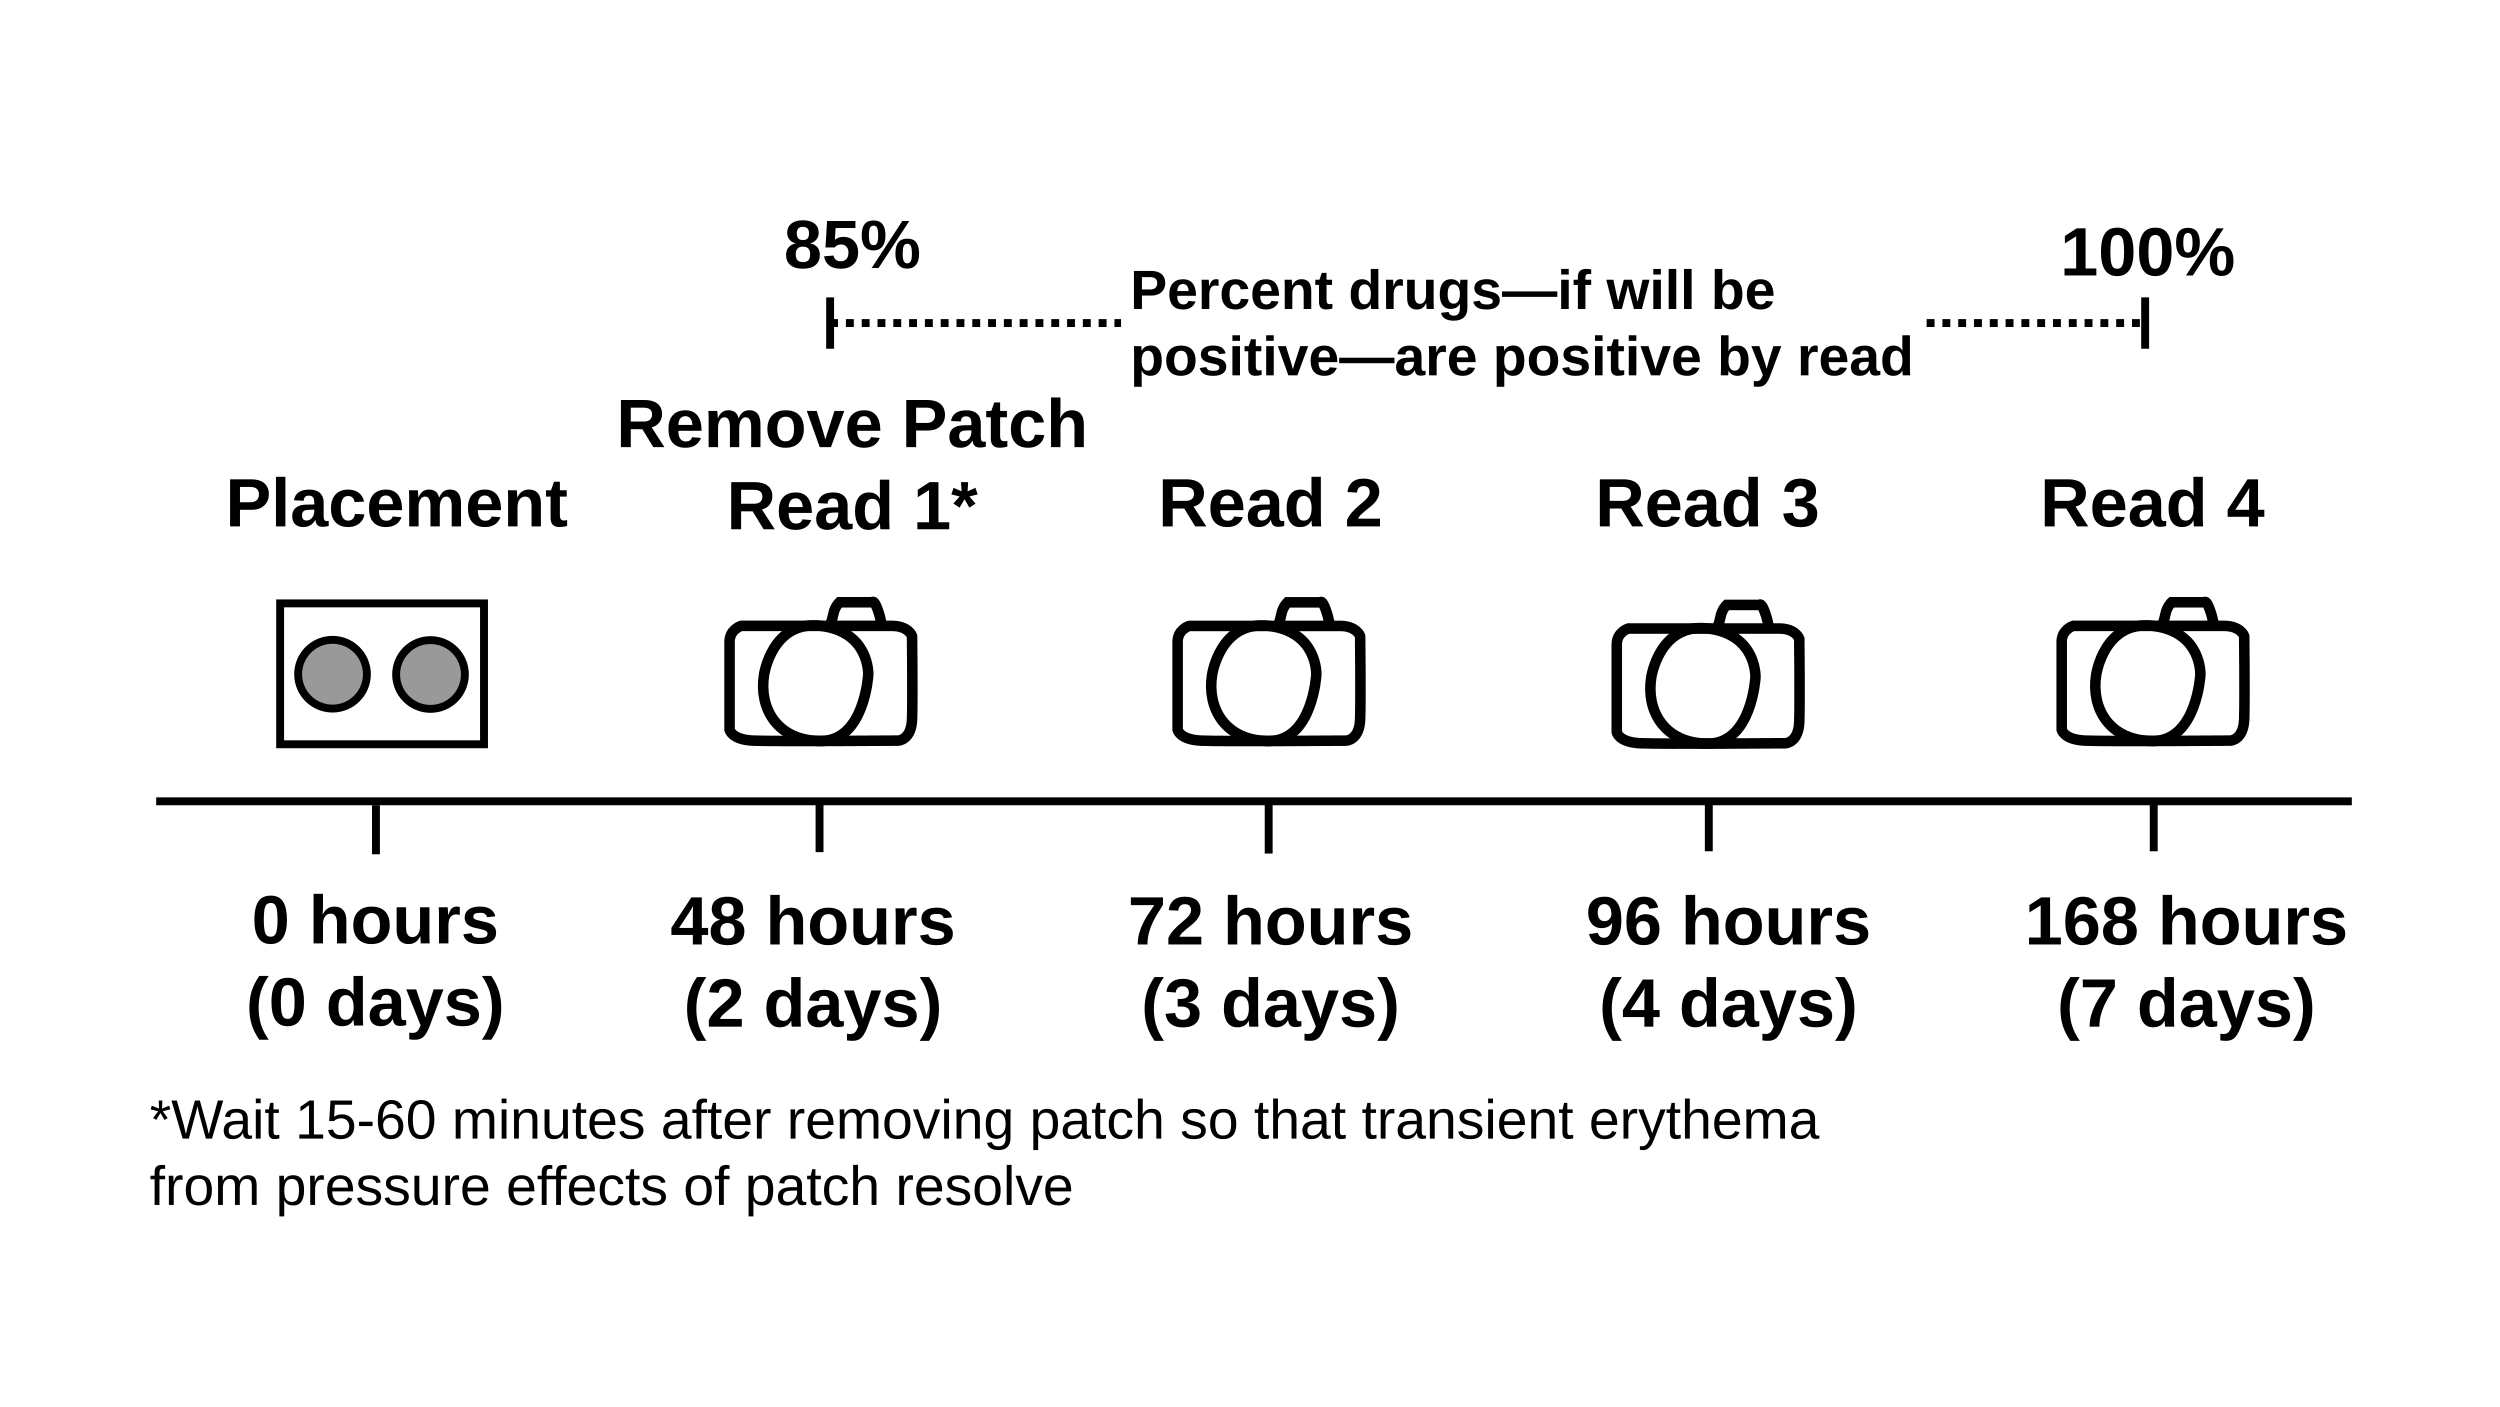
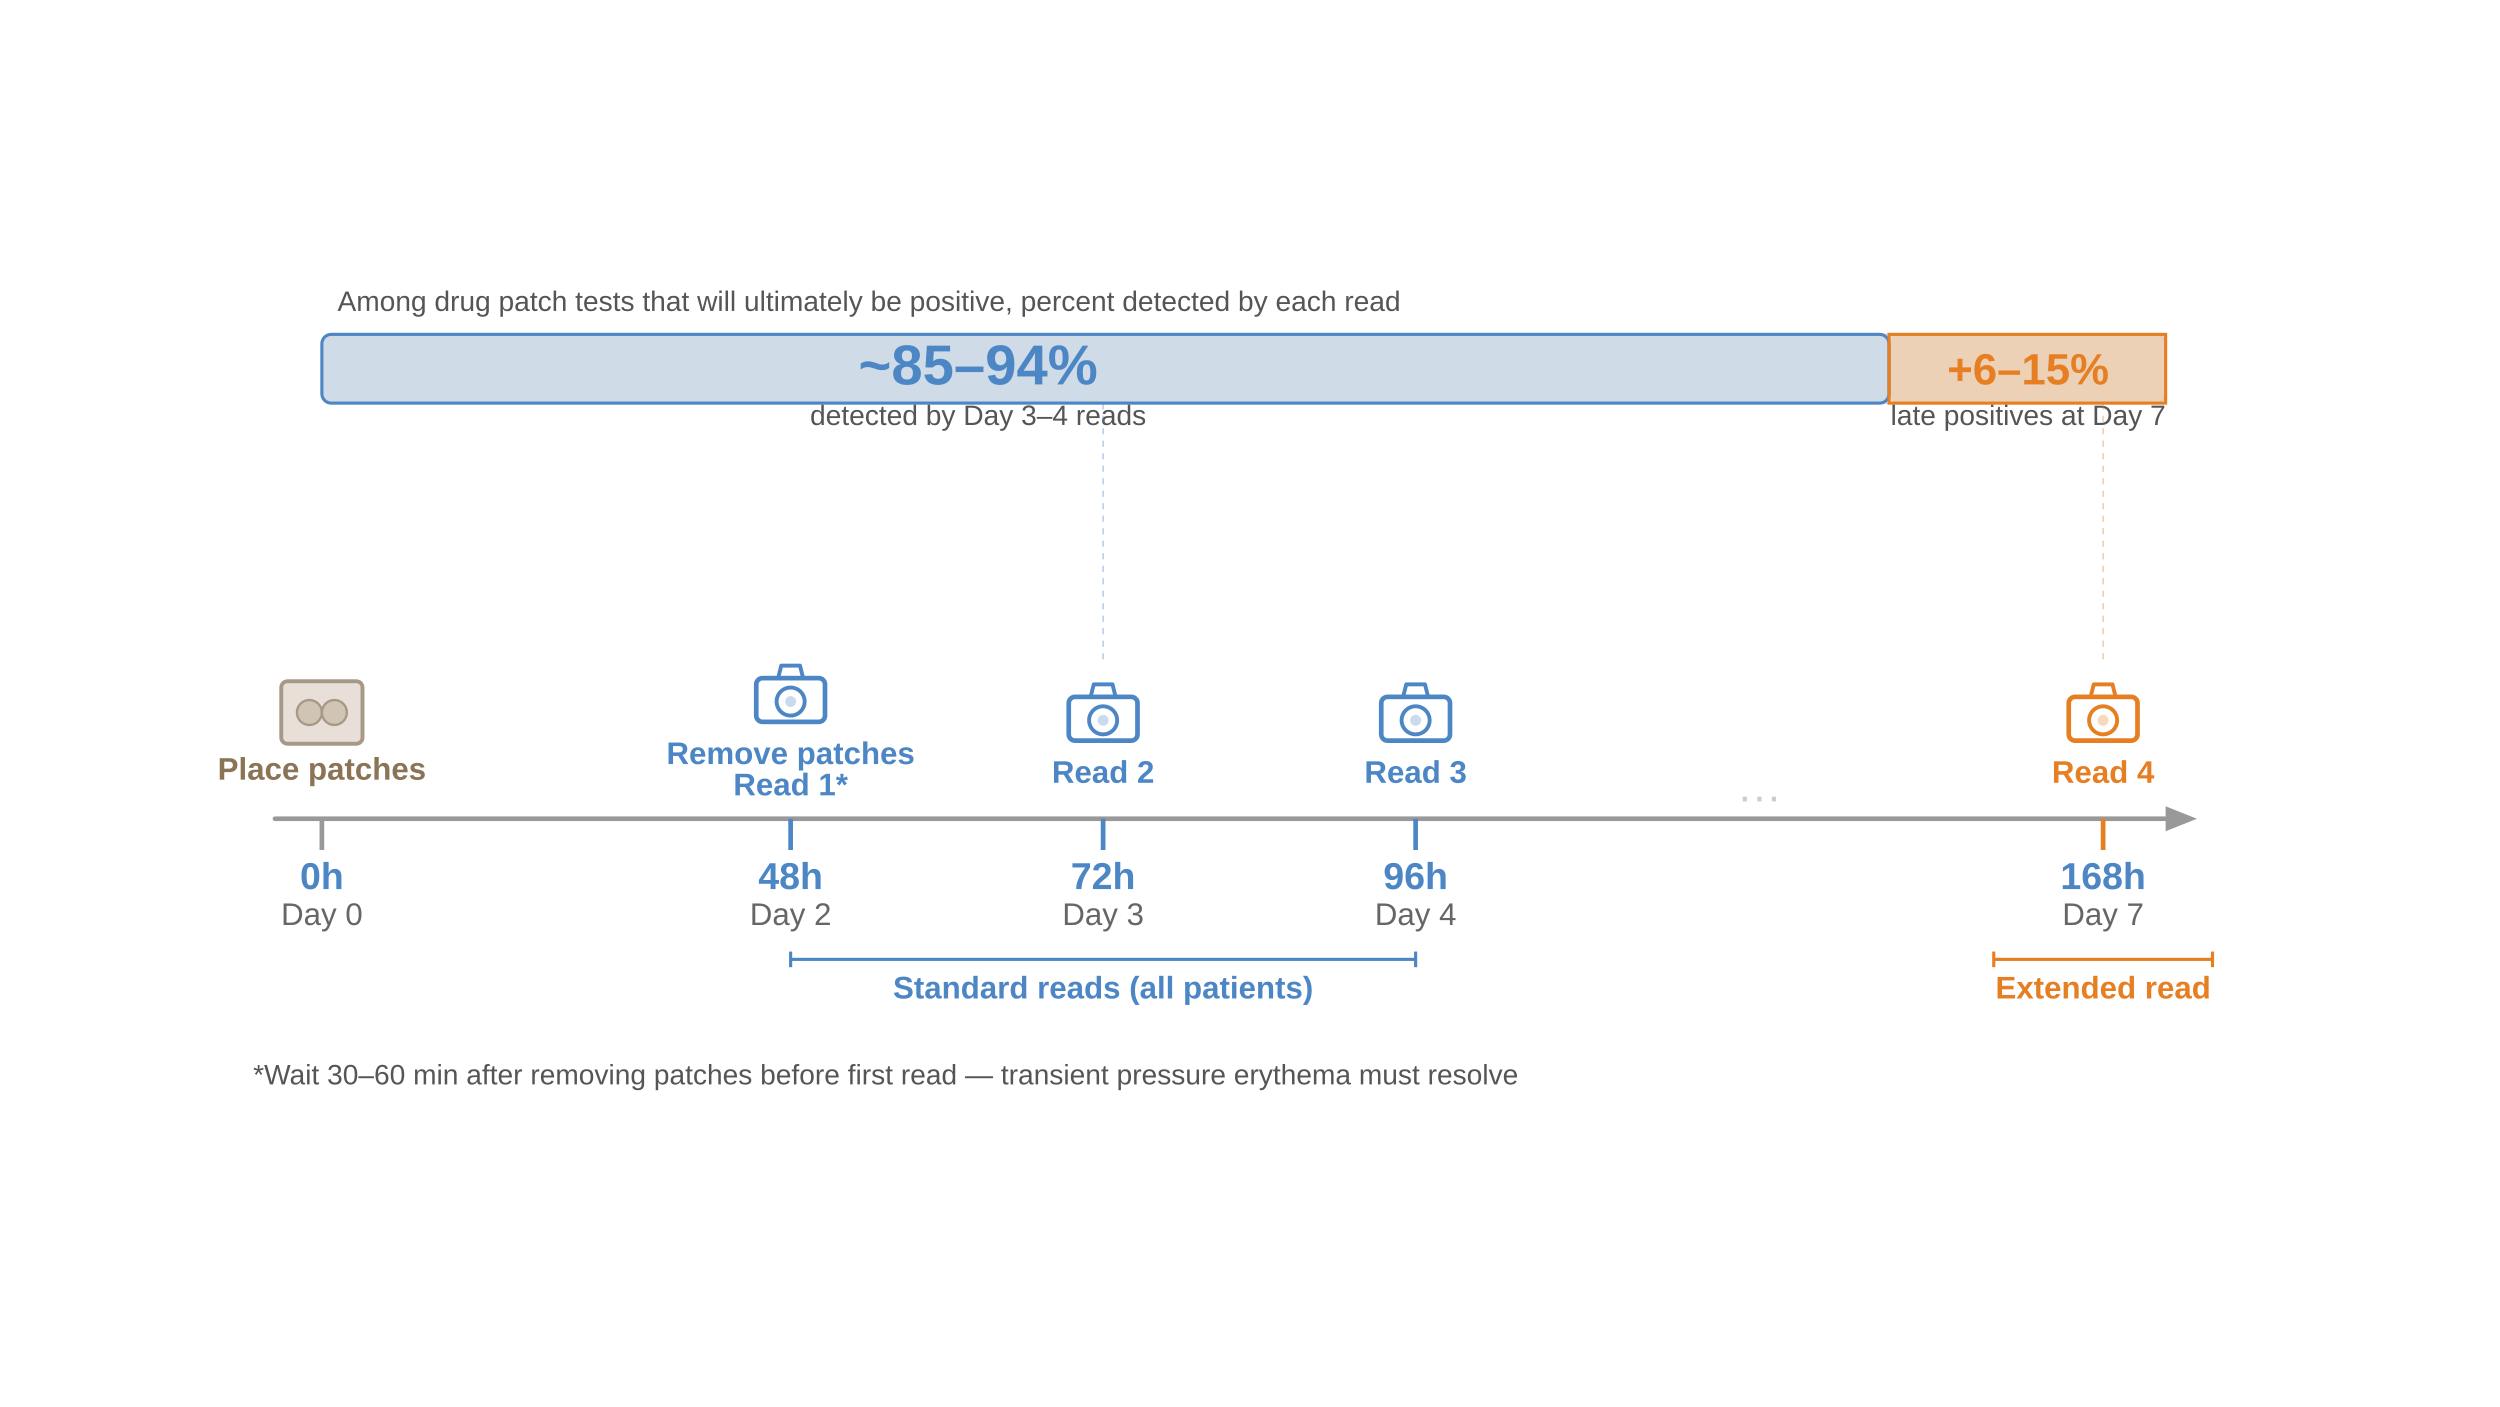
- <svg xmlns="http://www.w3.org/2000/svg" version="1.1" viewBox="0 0 1600 900" id="svg36" width="1600" height="900">
+ <svg xmlns="http://www.w3.org/2000/svg" version="1.1" viewBox="0 0 1600 900" id="svg1" width="1600" height="900">
  <defs id="defs1">
    <style id="style1">
-       .st0, .st1 {
-         font-size: 21px;
-       }
- 
-       .st0, .st2 {
-         font-family: Arial-BoldMT, Arial;
-         font-weight: 700;
-       }
- 
-       .st3 {
-         stroke-dasharray: 3 3;
-       }
- 
-       .st3, .st4, .st5, .st6 {
-         stroke: #000;
-         stroke-miterlimit: 10;
-       }
- 
-       .st3, .st4, .st6 {
-         stroke-width: 3px;
-       }
- 
-       .st3, .st5, .st6 {
-         fill: none;
-       }
- 
-       .st1 {
-         font-family: ArialMT, Arial;
-       }
- 
-       .st2 {
-         font-size: 26px;
-       }
- 
-       .st4 {
-         fill: #999;
-       }
- 
-       .st5 {
-         stroke-width: 4px;
-       }
+       .label-bold { font-family: Arial-BoldMT, Arial; font-weight: 700; font-size: 22px; fill: #212529; }
+       .label-action { font-family: Arial-BoldMT, Arial; font-weight: 700; font-size: 20px; }
+       .label-time { font-family: Arial-BoldMT, Arial; font-weight: 700; font-size: 24px; fill: #4c86c5; }
+       .label-time-sub { font-family: ArialMT, Arial; font-size: 20px; fill: #666; }
+       .label-pct { font-family: Arial-BoldMT, Arial; font-weight: 700; font-size: 36px; }
+       .label-pct-sub { font-family: ArialMT, Arial; font-size: 18px; fill: #555; }
+       .text-note { font-family: ArialMT, Arial; font-size: 20px; fill: #555; }
+       .text-note-em { font-family: Arial-BoldMT, Arial; font-weight: 700; font-size: 20px; fill: #555; }
+       .text-drug { font-family: ArialMT, Arial; font-size: 20px; }
+       .text-drug-em { font-family: Arial-BoldMT, Arial; font-weight: 700; font-size: 20px; }
    </style>
+     <symbol id="camera" viewBox="0 0 48 40">
+       <rect x="2" y="10" width="44" height="28" rx="4" fill="none" stroke="currentColor" stroke-width="3" id="rect1" />
+       <circle cx="24" cy="25" r="9" fill="none" stroke="currentColor" stroke-width="2.5" id="circle1" />
+       <circle cx="24" cy="25" r="3.5" fill="currentColor" opacity="0.3" id="circle2" />
+       <path d="M 16,10 L 18,2 L 30,2 L 32,10" fill="none" stroke="currentColor" stroke-width="2.5" stroke-linejoin="round" id="path2" />
+     </symbol>
+     <symbol id="patch" viewBox="0 0 56 44">
+       <rect x="2" y="2" width="52" height="40" rx="4" fill="#e8e0d8" stroke="#a89888" stroke-width="2.5" id="rect2" />
+       <circle cx="20" cy="22" r="8" fill="#d0c4b5" stroke="#a89888" stroke-width="1.5" id="circle3" />
+       <circle cx="36" cy="22" r="8" fill="#d0c4b5" stroke="#a89888" stroke-width="1.5" id="circle4" />
+     </symbol>
+     <linearGradient id="bar-fill" x1="0" y1="0" x2="1" y2="0">
+       <stop offset="0%" stop-color="#2d6a4f" id="stop4" />
+       <stop offset="100%" stop-color="#40916c" id="stop5" />
+     </linearGradient>
  </defs>
-   <g id="g39" transform="matrix(1.684912,0,0,1.684912,-365.0928,-100.7412)">
-     <g id="Layer_3">
-       <text class="st2" transform="translate(471.32,418.55)" id="text2">
-         <tspan x="0" y="0" id="tspan1">48 hours</tspan>
-         <tspan x="5.05" y="31.2" id="tspan2">(2 days)</tspan>
-       </text>
-       <text class="st2" transform="translate(819.04,418.55)" id="text4">
-         <tspan x="0" y="0" id="tspan3">96 hours</tspan>
-         <tspan x="5.05" y="31.2" id="tspan4">(4 days)</tspan>
-       </text>
-       <text class="st2" transform="translate(645.11,418.55)" id="text6">
-         <tspan x="0" y="0" id="tspan5">72 hours</tspan>
-         <tspan x="5.05" y="31.2" id="tspan6">(3 days)</tspan>
-       </text>
-       <text class="st2" transform="translate(985.75,418.55)" id="text8">
-         <tspan x="0" y="0" id="tspan7">168 hours</tspan>
-         <tspan x="12.28" y="31.2" id="tspan8">(7 days)</tspan>
-       </text>
-       <line class="st6" x1="1110" y1="364.16" x2="276" y2="364.16" id="line8" />
-       <line class="st6" x1="527.98" y1="364.83" x2="527.98" y2="383.47" id="line9" />
-       <line class="st6" x1="698.58" y1="365.36" x2="698.58" y2="384" id="line10" />
-       <line class="st6" x1="865.76" y1="364.5" x2="865.76" y2="383.14" id="line11" />
-       <line class="st6" x1="1034.76" y1="364.5" x2="1034.76" y2="383.14" id="line12" />
-       <text class="st1" transform="translate(273.55,492.28)" id="text13">
-         <tspan x="0" y="0" id="tspan12">*Wait 15-60 minutes after removing patch so that transient erythema</tspan>
-         <tspan x="0" y="25.2" id="tspan13">from pressure effects of patch resolve</tspan>
-       </text>
-       <text class="st2" transform="translate(514.44,161.62)" id="text14">
-         <tspan x="0" y="0" id="tspan14">85%</tspan>
-       </text>
-       <text class="st2" transform="translate(999.23,164.42)" id="text15">
-         <tspan x="0" y="0" id="tspan15">100%</tspan>
-       </text>
-       <line class="st6" x1="359.48" y1="365.63" x2="359.48" y2="384.28" id="line15" />
-       <text class="st2" transform="translate(312.29,418.14)" id="text17">
-         <tspan x="0" y="0" id="tspan16">0 hours</tspan>
-         <tspan x="-2.18" y="31.2" id="tspan17">(0 days)</tspan>
-       </text>
-       <text class="st2" transform="translate(302.35,259.74)" id="text18">
-         <tspan x="0" y="0" id="tspan18">Placement</tspan>
-       </text>
-       <text class="st2" transform="translate(450.8,229.62)" id="text20">
-         <tspan x="0" y="0" id="tspan19">Remove Patch</tspan>
-         <tspan x="41.9" y="31.2" id="tspan20">Read 1*</tspan>
-       </text>
-       <text class="st2" transform="translate(656.64,259.74)" id="text21">
-         <tspan x="0" y="0" id="tspan21">Read 2</tspan>
-       </text>
-       <text class="st2" transform="translate(822.64,259.74)" id="text22">
-         <tspan x="0" y="0" id="tspan22">Read 3</tspan>
-       </text>
-       <text class="st2" transform="translate(991.64,259.74)" id="text23">
-         <tspan x="0" y="0" id="tspan23">Read 4</tspan>
-       </text>
-       <circle class="st4" cx="342.99" cy="315.88" r="13.06" id="circle23" />
-       <rect class="st6" x="323.09" y="288.98" width="77.44" height="53.52" id="rect23" />
-       <circle class="st4" cx="380.21" cy="315.99" r="13.06" id="circle24" />
-       <g id="g26">
-         <path class="st5" d="m 999.8,303.52 v 33.41 c 0,0 0.71,3.8 8.81,4.17 8.1,0.37 55.3,0 55.3,0 0,0 4.94,-0.19 5.21,-8.1 0.27,-7.91 0,-31.63 0,-31.63 0,0 -1.36,-3.84 -7.64,-3.84 -2.64,0 -57.31,0 -57.31,0 0,0 -4.37,1.36 -4.37,6 z" id="path24" />
-         <path class="st5" d="m 1012.9,316.11 c 0,0 2.99,-20.9 21.63,-18.58 18.63,2.31 17.95,18.58 17.95,18.58 0,0 -1.38,25.07 -17.95,25.14 -16.57,0.07 -23.68,-12.42 -21.63,-25.14 z" id="path25" />
-         <path class="st5" d="m 1057.51,297.52 c 0,0 0.02,-2.05 -1.42,-6.09 -1.44,-4.03 -2.04,-2.87 -2.04,-2.87 h -12.52 c 0,0 -1.74,1.63 -2.29,4.4 -0.55,2.78 -1.28,4.38 -1.28,4.38" id="path26" />
-       </g>
-       <text class="st0" transform="translate(646,177.15)" id="text27">
-         <tspan x="0" y="0" id="tspan26">Percent drugs—if will be</tspan>
-         <tspan x="0" y="25.2" id="tspan27">positive—are positive by read</tspan>
-       </text>
-       <g id="g27">
-         <line class="st3" x1="532" y1="182.5" x2="642.5" y2="182.5" id="line27" />
-         <rect x="530.5" y="172.75" width="3" height="19.5" id="rect27" />
-       </g>
-       <g id="g28">
-         <line class="st3" x1="948.5" y1="182.5" x2="1031.5" y2="182.5" id="line28" />
-         <rect x="1030" y="172.75" width="3" height="19.5" id="rect28" />
-       </g>
-     </g>
-     <g id="Layer_4">
-       <path class="st5" d="m 664,303.53 v 33.41 c 0,0 0.71,3.8 8.81,4.17 8.1,0.37 55.3,0 55.3,0 0,0 4.94,-0.19 5.21,-8.1 0.27,-7.91 0,-31.63 0,-31.63 0,0 -1.36,-3.84 -7.64,-3.84 -2.64,0 -57.31,0 -57.31,0 0,0 -4.37,1.36 -4.37,6 z" id="path28" />
-       <path class="st5" d="m 677.09,316.12 c 0,0 2.99,-20.9 21.63,-18.58 18.64,2.32 17.95,18.58 17.95,18.58 0,0 -1.38,25.07 -17.95,25.14 -16.57,0.07 -23.68,-12.42 -21.63,-25.14 z" id="path29" />
-       <path class="st5" d="m 721.7,297.53 c 0,0 0.02,-2.05 -1.42,-6.09 -1.44,-4.04 -2.04,-2.87 -2.04,-2.87 h -12.52 c 0,0 -1.74,1.63 -2.29,4.4 -0.55,2.77 -1.28,4.38 -1.28,4.38" id="path30" />
-       <g id="g33">
-         <path class="st5" d="m 493.8,303.52 v 33.41 c 0,0 0.71,3.8 8.81,4.17 8.1,0.37 55.3,0 55.3,0 0,0 4.94,-0.19 5.21,-8.1 0.27,-7.91 0,-31.63 0,-31.63 0,0 -1.36,-3.84 -7.64,-3.84 -2.64,0 -57.31,0 -57.31,0 0,0 -4.37,1.36 -4.37,6 z" id="path31" />
-         <path class="st5" d="m 506.9,316.11 c 0,0 2.99,-20.9 21.63,-18.58 18.64,2.32 17.95,18.58 17.95,18.58 0,0 -1.38,25.07 -17.95,25.14 -16.57,0.07 -23.68,-12.42 -21.63,-25.14 z" id="path32" />
-         <path class="st5" d="m 551.51,297.52 c 0,0 0.02,-2.05 -1.42,-6.09 -1.44,-4.04 -2.04,-2.87 -2.04,-2.87 h -12.52 c 0,0 -1.74,1.63 -2.29,4.4 -0.55,2.77 -1.28,4.38 -1.28,4.38" id="path33" />
-       </g>
-       <g id="g36">
-         <path class="st5" d="m 830.8,304.52 v 33.41 c 0,0 0.71,3.8 8.81,4.17 8.1,0.37 55.3,0 55.3,0 0,0 4.94,-0.19 5.21,-8.1 0.27,-7.91 0,-31.63 0,-31.63 0,0 -1.36,-3.84 -7.64,-3.84 -2.64,0 -57.31,0 -57.31,0 0,0 -4.37,1.36 -4.37,6 z" id="path34" />
-         <path class="st5" d="m 843.9,317.11 c 0,0 2.99,-20.9 21.63,-18.58 18.64,2.32 17.95,18.58 17.95,18.58 0,0 -1.38,25.07 -17.95,25.14 -16.57,0.07 -23.68,-12.42 -21.63,-25.14 z" id="path35" />
-         <path class="st5" d="m 888.51,298.52 c 0,0 0.02,-2.05 -1.42,-6.09 -1.44,-4.03 -2.04,-2.87 -2.04,-2.87 h -12.52 c 0,0 -1.74,1.63 -2.29,4.4 -0.55,2.78 -1.28,4.38 -1.28,4.38" id="path36" />
-       </g>
-     </g>
-   </g>
+   <line x1="176" y1="524" x2="1386" y2="524" stroke="#999999" stroke-width="3" stroke-linecap="round" id="line5" />
+   <polygon points="1340,428 1340,412 1360,420 " fill="#999999" id="polygon5" transform="translate(46,104)" />
+   <line x1="206" y1="524" x2="206" y2="544" stroke="#999999" stroke-width="3" id="line6" />
+   <text class="label-time" x="206" y="569" text-anchor="middle" id="text6">0h</text>
+   <text class="label-time-sub" x="206" y="592" text-anchor="middle" id="text7">Day 0</text>
+   <use href="#patch" x="132" y="330" width="56" height="44" color="#a89888" id="use7" transform="translate(46,104)" />
+   <text class="label-action" x="206" y="499" text-anchor="middle" fill="#8b7355" id="text8">Place patches</text>
+   <line x1="506" y1="524" x2="506" y2="544" stroke="#4c86c5" stroke-width="3" id="line8" />
+   <text class="label-time" x="506" y="569" text-anchor="middle" id="text9">48h</text>
+   <text class="label-time-sub" x="506" y="592" text-anchor="middle" id="text10">Day 2</text>
+   <use href="#camera" x="436" y="320" width="48" height="40" color="#4c86c5" id="use10" transform="translate(46,104)" />
+   <text class="label-action" x="506" y="489" text-anchor="middle" fill="#4c86c5" id="text11">Remove patches</text>
+   <text class="label-action" x="506" y="509" text-anchor="middle" fill="#4c86c5" id="text12">Read 1*</text>
+   <line x1="706" y1="524" x2="706" y2="544" stroke="#4c86c5" stroke-width="3" id="line12" />
+   <text class="label-time" x="706" y="569" text-anchor="middle" id="text13">72h</text>
+   <text class="label-time-sub" x="706" y="592" text-anchor="middle" id="text14">Day 3</text>
+   <use href="#camera" x="636" y="332" width="48" height="40" color="#4c86c5" id="use14" transform="translate(46,104)" />
+   <text class="label-action" x="706" y="501" text-anchor="middle" fill="#4c86c5" id="text15">Read 2</text>
+   <line x1="906" y1="524" x2="906" y2="544" stroke="#4c86c5" stroke-width="3" id="line15" />
+   <text class="label-time" x="906" y="569" text-anchor="middle" id="text16">96h</text>
+   <text class="label-time-sub" x="906" y="592" text-anchor="middle" id="text17">Day 4</text>
+   <use href="#camera" x="836" y="332" width="48" height="40" color="#4c86c5" id="use17" transform="translate(46,104)" />
+   <text class="label-action" x="906" y="501" text-anchor="middle" fill="#4c86c5" id="text18">Read 3</text>
+   <line x1="1346" y1="524" x2="1346" y2="544" stroke="#e67e22" stroke-width="3" id="line18" />
+   <text class="label-time" x="1346" y="569" text-anchor="middle" fill="#e67e22" id="text19">168h</text>
+   <text class="label-time-sub" x="1346" y="592" text-anchor="middle" id="text20">Day 7</text>
+   <use href="#camera" x="1276" y="332" width="48" height="40" color="#e67e22" id="use20" transform="translate(46,104)" />
+   <text class="label-action" x="1346" y="501" text-anchor="middle" fill="#e67e22" id="text21">Read 4</text>
+   <text class="label-time-sub" x="1126" y="519" text-anchor="middle" style="font-size:28px;fill:#cccccc" id="text22">···</text>
+   <line x1="506" y1="614" x2="906" y2="614" stroke="#4c86c5" stroke-width="2" id="line22" />
+   <line x1="506" y1="609" x2="506" y2="619" stroke="#4c86c5" stroke-width="2" id="line23" />
+   <line x1="906" y1="609" x2="906" y2="619" stroke="#4c86c5" stroke-width="2" id="line24" />
+   <text x="706" y="639" text-anchor="middle" style="font-weight:700;font-size:20px;font-family:Arial-BoldMT, Arial;fill:#4c86c5" id="text24">Standard reads (all patients)</text>
+   <line x1="1276" y1="614" x2="1416" y2="614" stroke="#e67e22" stroke-width="2" id="line25" />
+   <line x1="1276" y1="609" x2="1276" y2="619" stroke="#e67e22" stroke-width="2" id="line26" />
+   <line x1="1416" y1="609" x2="1416" y2="619" stroke="#e67e22" stroke-width="2" id="line27" />
+   <text x="1346" y="639" text-anchor="middle" style="font-weight:700;font-size:20px;font-family:Arial-BoldMT, Arial;fill:#e67e22" id="text27">Extended read</text>
+   <text class="text-note" x="216" y="199" style="font-size:18px" id="text29">Among drug patch tests that will ultimately be positive, percent detected by each read</text>
+   <rect x="206" y="214" width="1180" height="44" rx="6" fill="#f0f0f0" stroke="#dddddd" stroke-width="1" id="rect29" />
+   <rect x="206" y="214" width="1003" height="44" rx="6" fill="#4c86c5" opacity="0.2" id="rect30" />
+   <rect x="206" y="214" width="1003" height="44" rx="6" fill="none" stroke="#4c86c5" stroke-width="2" id="rect31" />
+   <rect x="1209" y="214" width="177" height="44" rx="0" fill="#e67e22" opacity="0.15" id="rect32" />
+   <rect x="1209" y="214" width="177" height="44" fill="none" stroke="#e67e22" stroke-width="2" id="rect33" />
+   <rect x="1209" y="214" width="177" height="44" rx="6" fill="#e67e22" opacity="0.15" id="rect34" />
+   <text class="label-pct" x="626" y="246" text-anchor="middle" fill="#4c86c5" id="text34">~85–94%</text>
+   <text class="label-pct-sub" x="626" y="272" text-anchor="middle" id="text35">detected by Day 3–4 reads</text>
+   <text class="label-pct" x="1298" y="246" text-anchor="middle" fill="#e67e22" style="font-size:28px" id="text36">+6–15%</text>
+   <text class="label-pct-sub" x="1298" y="272" text-anchor="middle" id="text37">late positives at Day 7</text>
+   <line x1="706" y1="258" x2="706" y2="424" stroke="#4c86c5" stroke-width="1" stroke-dasharray="4, 4" opacity="0.4" id="line37" />
+   <line x1="1346" y1="258" x2="1346" y2="424" stroke="#e67e22" stroke-width="1" stroke-dasharray="4, 4" opacity="0.4" id="line38" />
+   <text class="text-note" x="162" y="694" style="font-size:18px" id="text55">*Wait 30–60 min after removing patches before first read — transient pressure erythema must resolve</text>
</svg>
